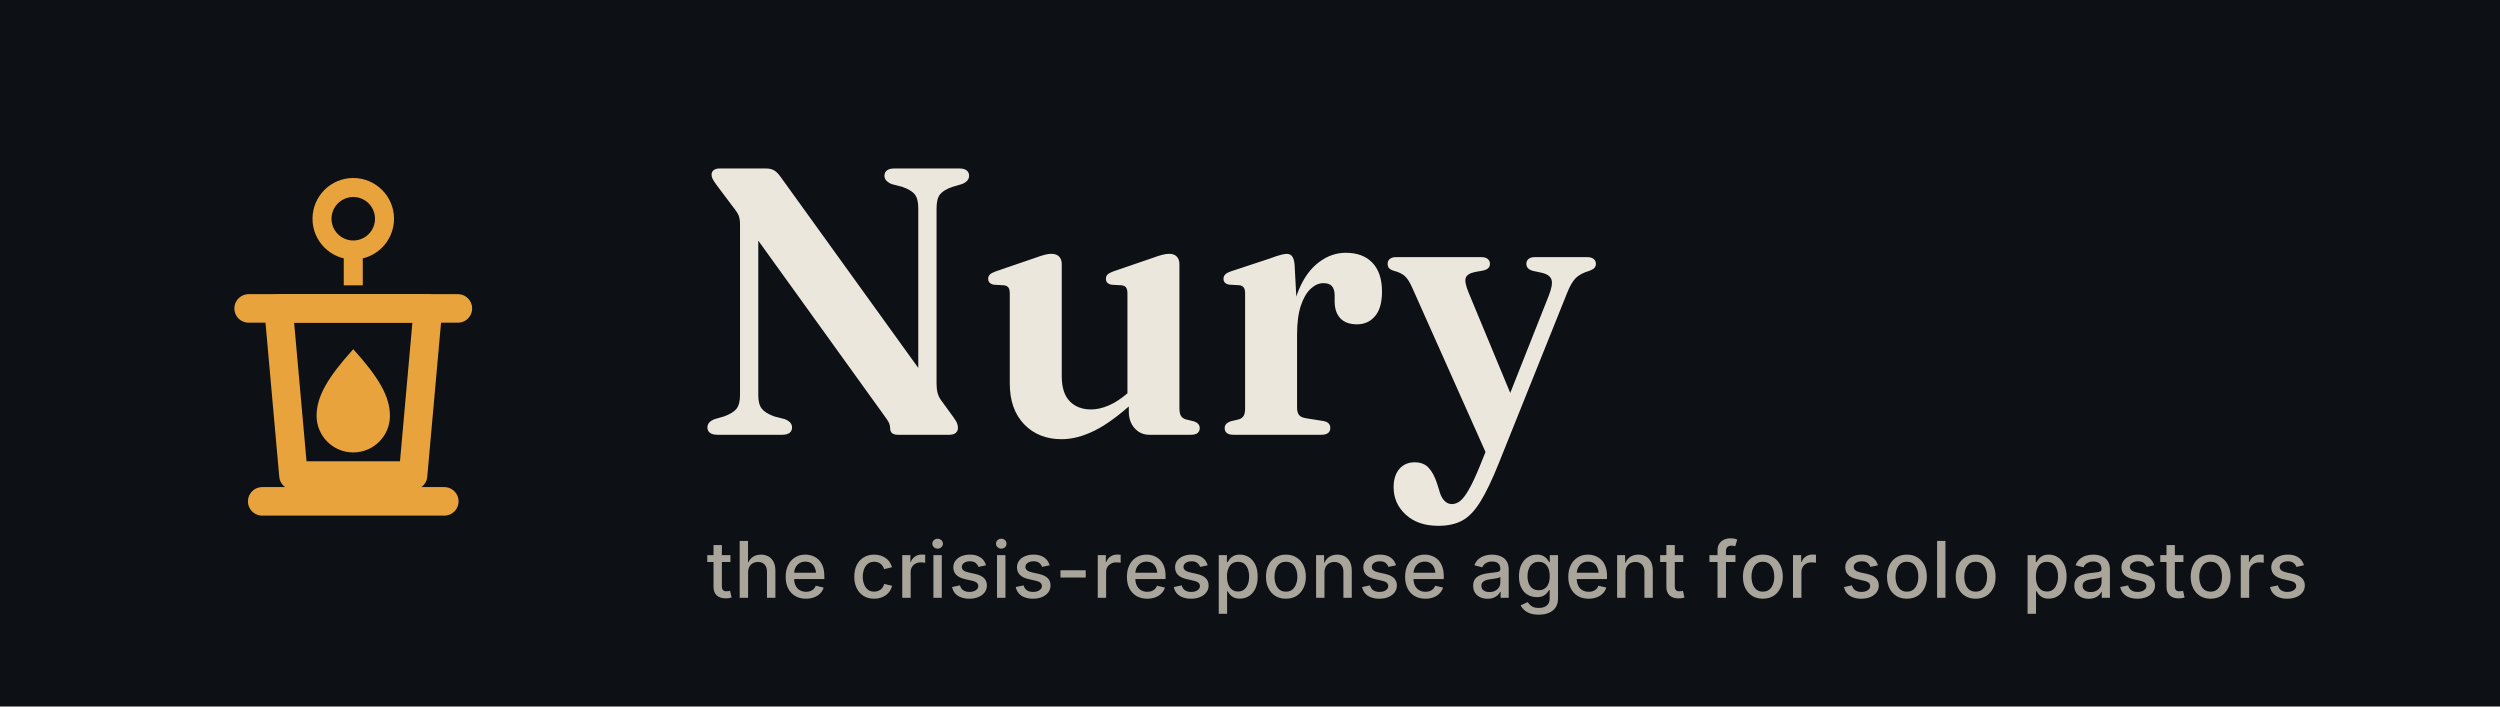
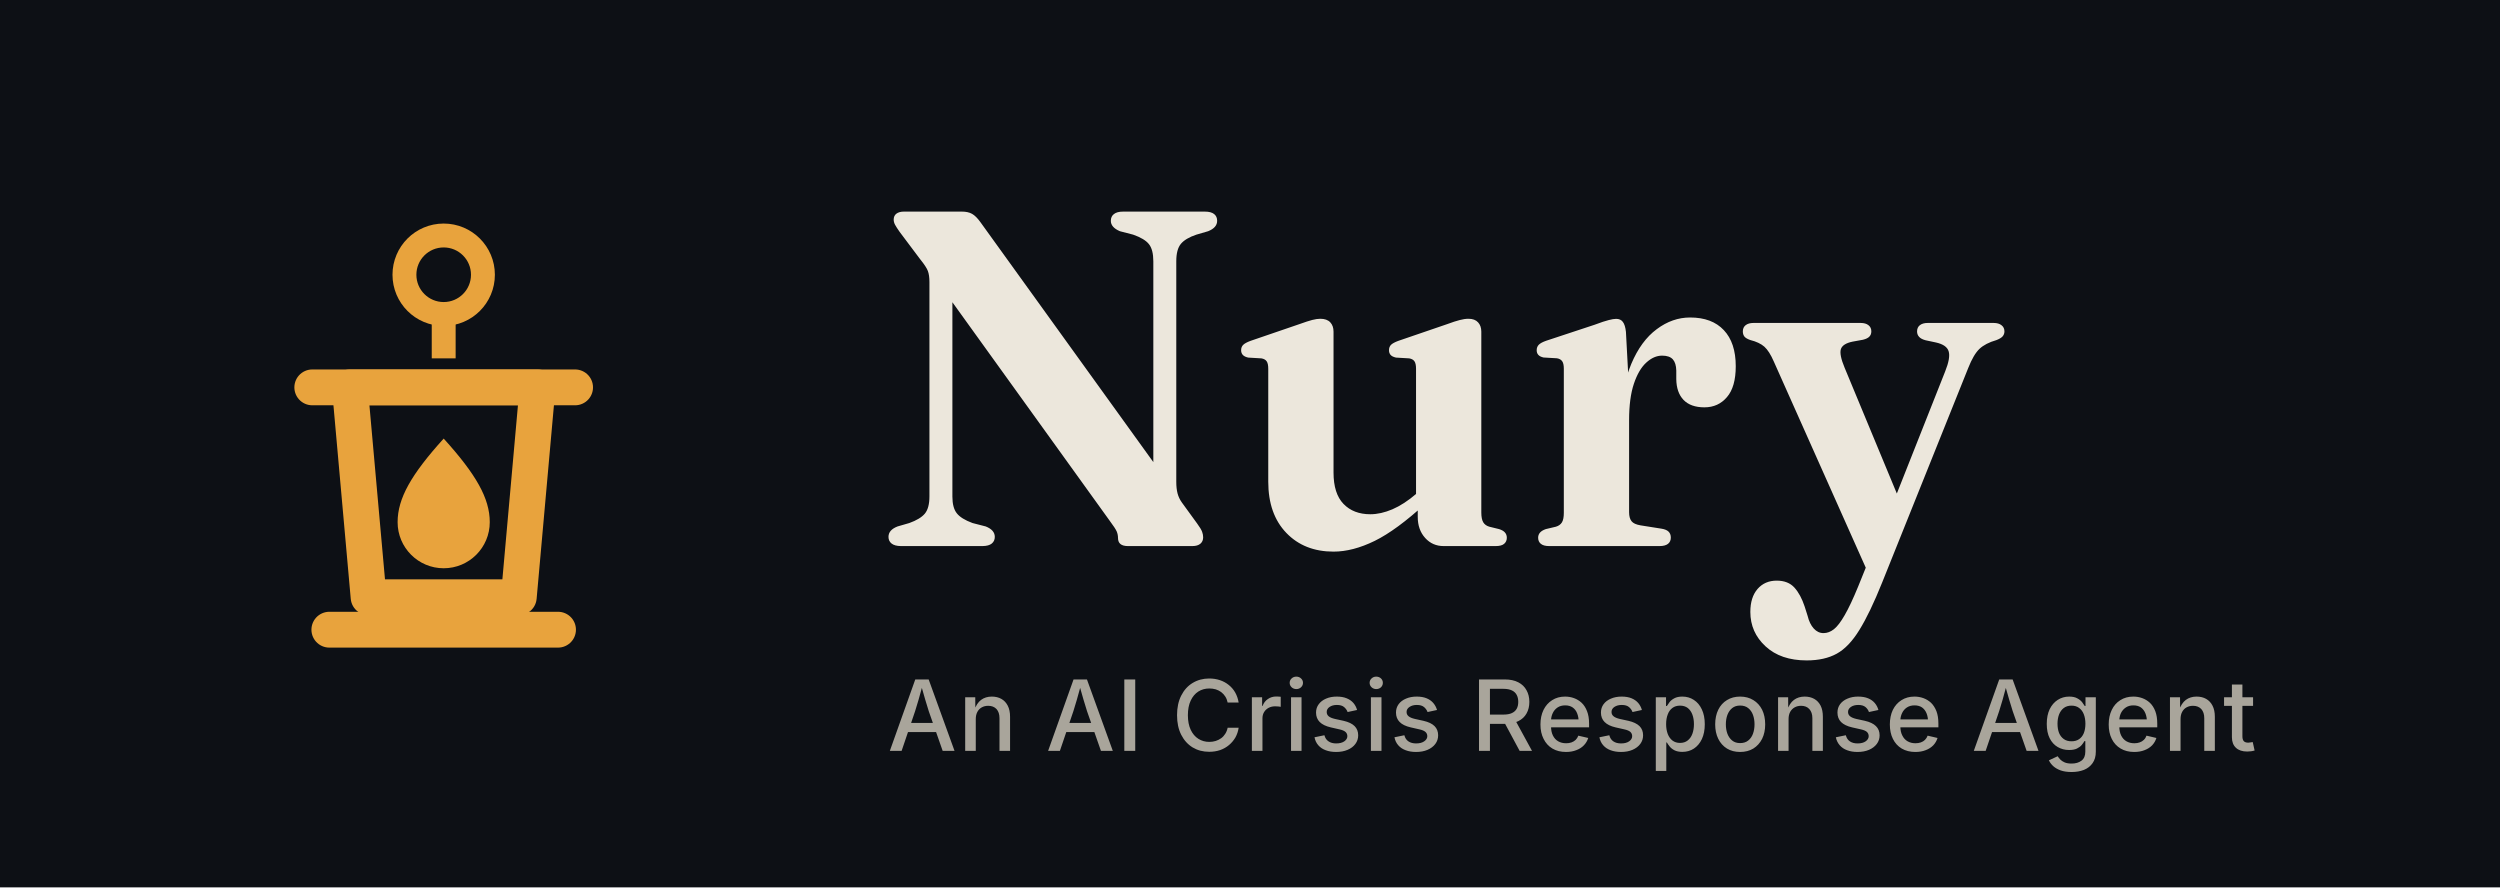
- <svg xmlns="http://www.w3.org/2000/svg" viewBox="-20 -12 368 104" width="368" height="104" role="img" aria-label="Nury, the crisis-response agent for solo pastors">
-   <rect x="-20" y="-12" width="368" height="104" fill="#0d1015" />
+ <svg xmlns="http://www.w3.org/2000/svg" viewBox="-20 -12 293 104" width="293" height="104" role="img" aria-label="Nury, An AI Crisis Response Agent">
+   <rect x="-20" y="-12" width="293" height="104" fill="#0d1015" />
  <g transform="translate(0 8) scale(1)" fill="#e8a33d" stroke="#e8a33d">
    <path fill="none" stroke-width="4.2" stroke-linejoin="round" d="M21 25.4 H43 L40.8 50 H23.2 Z" />
    <path fill="none" stroke-width="4.2" stroke-linecap="round" d="M16.6 25.4 H47.4 M18.6 53.8 H45.4" />
    <circle cx="32" cy="12.2" r="4.6" fill="none" stroke-width="2.8" />
    <path fill="none" stroke-width="2.8" d="M32 16.8 V22" />
    <path stroke="none" d="M32 31.4 C35.8 35.6 37.4 38.4 37.4 41.2 A5.4 5.4 0 0 1 26.6 41.2 C26.6 38.4 28.2 35.6 32 31.4 Z" />
  </g>
  <path fill="#ece7dc" d="M96.59 50.92Q96.59 51.41 96.24 51.7Q95.89 51.99 95.16 52H85.58Q84.85 51.99 84.49 51.7Q84.13 51.41 84.13 50.92Q84.13 50.11 85.19 49.7L86.57 49.3Q87.85 48.84 88.39 48.2Q88.93 47.55 88.93 46.18V21.06Q88.93 20.26 88.75 19.77Q88.57 19.28 87.85 18.39L85.44 15.18Q85.06 14.64 84.9 14.34Q84.74 14.04 84.74 13.74Q84.74 13.28 85.06 13.04Q85.39 12.8 85.93 12.8H92.74Q93.45 12.8 93.92 13.06Q94.39 13.32 94.9 14.03L116.31 43.74L115.17 46.53V18.62Q115.17 17.27 114.66 16.62Q114.15 15.97 112.8 15.5L111.26 15.1Q110.19 14.65 110.19 13.88Q110.19 13.37 110.55 13.09Q110.91 12.8 111.63 12.8H121.21Q121.94 12.8 122.3 13.09Q122.65 13.37 122.65 13.88Q122.65 14.68 121.59 15.1L120.22 15.5Q118.94 15.93 118.4 16.58Q117.86 17.23 117.86 18.62V44.47Q117.86 45.26 118.01 45.83Q118.16 46.4 118.52 46.9L120.3 49.35Q120.77 49.99 120.89 50.33Q121.01 50.66 121.01 50.98Q121.01 51.44 120.69 51.72Q120.36 52 119.74 52H112.19Q111.03 52 111.03 51.05Q111.03 50.66 110.88 50.29Q110.72 49.92 110.04 49.01L89.25 20.13L91.62 18.64V46.2Q91.62 47.51 92.14 48.16Q92.65 48.81 93.98 49.3L95.53 49.7Q96.59 50.12 96.59 50.92Z M146.16 48.58V46.77L145.96 46.65V31.22Q145.96 30.61 145.77 30.34Q145.58 30.07 145.15 30L143.61 29.91Q143.17 29.81 142.98 29.6Q142.79 29.38 142.79 29.05Q142.79 28.66 143.02 28.42Q143.26 28.18 143.88 27.95L149.63 25.98Q150.52 25.65 151.08 25.51Q151.63 25.36 152.11 25.36Q152.85 25.36 153.23 25.78Q153.61 26.19 153.61 26.87V48.07Q153.61 48.84 153.84 49.22Q154.07 49.59 154.55 49.73L155.69 50.01Q156.17 50.16 156.38 50.41Q156.6 50.66 156.6 51.03Q156.6 51.47 156.28 51.74Q155.97 52 155.3 52H149.19Q147.89 52 147.03 51.05Q146.16 50.09 146.16 48.58ZM128.64 44.45V31.22Q128.64 30.61 128.45 30.34Q128.26 30.07 127.83 30L126.29 29.91Q125.85 29.81 125.66 29.6Q125.46 29.38 125.46 29.05Q125.46 28.66 125.7 28.42Q125.94 28.18 126.56 27.95L132.31 25.98Q133.25 25.64 133.79 25.5Q134.33 25.36 134.74 25.36Q135.52 25.36 135.91 25.78Q136.29 26.19 136.29 26.87V43.39Q136.29 45.85 137.46 47.06Q138.63 48.27 140.6 48.27Q141.83 48.27 143.19 47.69Q144.56 47.1 145.99 45.87L147.09 44.91L148.17 46.04L147.09 47Q143.68 50.13 141.12 51.39Q138.55 52.65 136.29 52.65Q132.87 52.65 130.76 50.46Q128.64 48.26 128.64 44.45Z M170.05 37.33Q170.05 33.33 171.19 30.64Q172.33 27.94 174.17 26.58Q176 25.21 178.08 25.21Q180.64 25.21 182.03 26.69Q183.43 28.17 183.43 30.92Q183.43 33.35 182.4 34.54Q181.38 35.74 179.76 35.74Q178.15 35.74 177.31 34.87Q176.48 34 176.46 32.43L176.46 31.43Q176.44 30.55 176.06 30.12Q175.67 29.68 174.8 29.68Q173.83 29.68 172.94 30.5Q172.05 31.31 171.49 32.98Q170.93 34.65 170.93 37.24ZM170.56 26.89 170.93 33.8V48.03Q170.93 48.73 171.22 49.09Q171.5 49.44 172.26 49.57L174.72 49.96Q175.29 50.05 175.55 50.3Q175.82 50.56 175.82 51.01Q175.82 51.47 175.49 51.74Q175.15 52 174.5 52H161.56Q160.9 52 160.58 51.73Q160.27 51.47 160.27 51.02Q160.27 50.67 160.49 50.42Q160.71 50.17 161.17 50.01L162.35 49.73Q162.83 49.59 163.06 49.22Q163.28 48.86 163.28 48.1V31.22Q163.28 30.61 163.09 30.34Q162.9 30.06 162.47 29.99L160.91 29.9Q160.49 29.81 160.29 29.59Q160.1 29.38 160.1 29.05Q160.1 28.66 160.34 28.41Q160.58 28.16 161.2 27.94L166.86 26.07Q168.01 25.64 168.55 25.51Q169.09 25.37 169.41 25.37Q169.94 25.37 170.2 25.73Q170.47 26.08 170.56 26.89Z M203.01 47.53 199 55.28 187.89 30.37Q187.36 29.15 186.78 28.63Q186.2 28.12 185.13 27.85Q184.64 27.68 184.45 27.45Q184.26 27.21 184.26 26.84Q184.26 26.37 184.59 26.11Q184.93 25.85 185.5 25.85H198.07Q198.65 25.85 198.98 26.11Q199.32 26.37 199.32 26.83Q199.32 27.22 199.09 27.45Q198.87 27.69 198.33 27.82L197.12 28.04Q195.96 28.28 195.75 28.92Q195.55 29.57 196.19 31.1ZM197.78 56.73 199.72 51.93 200.6 50.16 207.97 31.54Q208.62 29.92 208.38 29.17Q208.15 28.42 206.9 28.14L205.68 27.88Q205.15 27.74 204.92 27.48Q204.68 27.22 204.68 26.84Q204.68 26.37 205.01 26.11Q205.35 25.85 205.92 25.85H213.66Q214.25 25.85 214.58 26.12Q214.92 26.38 214.92 26.84Q214.92 27.17 214.71 27.42Q214.5 27.66 213.98 27.86Q212.69 28.23 211.99 28.89Q211.3 29.55 210.68 31.12L200.58 56.29Q199.15 59.85 197.92 61.83Q196.7 63.82 195.27 64.61Q193.84 65.4 191.74 65.4Q188.7 65.4 186.92 63.75Q185.14 62.11 185.14 59.72Q185.14 58 185.99 57.02Q186.84 56.05 188.23 56.05Q189.57 56.05 190.31 56.87Q191.04 57.68 191.5 59.07L191.85 60.17Q192.08 61.12 192.57 61.66Q193.06 62.2 193.71 62.2Q194.36 62.2 194.94 61.74Q195.52 61.28 196.2 60.09Q196.89 58.9 197.78 56.73Z" />
-   <path fill="#a9a59b" d="M87.52 69.72V70.73H84.11V69.72ZM85.03 68.23H86.26V74.3Q86.26 74.68 86.42 74.86Q86.58 75.04 86.95 75.04Q87.05 75.04 87.2 75.01Q87.36 74.99 87.47 74.97L87.69 75.96Q87.49 76.02 87.27 76.05Q87.04 76.08 86.83 76.08Q85.97 76.08 85.5 75.64Q85.03 75.2 85.03 74.4Z M90.12 72.28V76H88.88V67.63H90.11V71.26H89.95Q90.22 70.42 90.74 70.03Q91.26 69.64 92 69.64Q92.64 69.64 93.12 69.91Q93.61 70.18 93.87 70.71Q94.14 71.23 94.14 72.01V76H92.9V72.17Q92.9 71.49 92.55 71.1Q92.2 70.72 91.58 70.72Q91.16 70.72 90.83 70.9Q90.5 71.08 90.31 71.43Q90.12 71.78 90.12 72.28Z M98.64 76.13Q97.72 76.13 97.05 75.73Q96.37 75.33 96.01 74.6Q95.65 73.88 95.65 72.91Q95.65 71.94 96.01 71.2Q96.36 70.47 97.01 70.06Q97.66 69.64 98.54 69.64Q99.08 69.64 99.58 69.82Q100.08 70 100.48 70.37Q100.88 70.75 101.11 71.35Q101.34 71.95 101.34 72.8V73.24H96.34V72.31H100.71L100.13 72.62Q100.13 72.04 99.95 71.6Q99.77 71.16 99.42 70.91Q99.07 70.67 98.54 70.67Q98.02 70.67 97.65 70.92Q97.28 71.17 97.08 71.58Q96.89 72 96.89 72.48V73.11Q96.89 73.76 97.11 74.2Q97.33 74.65 97.73 74.88Q98.13 75.11 98.66 75.11Q99 75.11 99.28 75.01Q99.57 74.91 99.77 74.71Q99.97 74.51 100.08 74.22L101.24 74.49Q101.09 74.98 100.74 75.35Q100.38 75.72 99.85 75.92Q99.32 76.13 98.64 76.13Z  M108.67 76.13Q107.79 76.13 107.13 75.73Q106.47 75.32 106.11 74.59Q105.75 73.86 105.75 72.9Q105.75 71.92 106.11 71.18Q106.47 70.45 107.13 70.05Q107.79 69.64 108.67 69.64Q109.16 69.64 109.59 69.77Q110.02 69.9 110.36 70.14Q110.71 70.37 110.95 70.72Q111.18 71.06 111.3 71.5L110.13 71.78Q110.07 71.53 109.94 71.34Q109.81 71.14 109.63 70.99Q109.44 70.84 109.21 70.77Q108.97 70.69 108.68 70.69Q108.11 70.69 107.74 70.99Q107.37 71.29 107.19 71.79Q107 72.29 107 72.89Q107 73.49 107.19 73.99Q107.37 74.49 107.74 74.79Q108.11 75.09 108.68 75.09Q108.97 75.09 109.21 75Q109.46 74.92 109.65 74.77Q109.84 74.62 109.96 74.41Q110.09 74.2 110.15 73.95L111.32 74.23Q111.21 74.68 110.97 75.03Q110.72 75.38 110.38 75.62Q110.03 75.87 109.6 76Q109.17 76.13 108.67 76.13Z M112.81 76V69.72H114.01V70.73H114.07Q114.25 70.22 114.68 69.93Q115.11 69.63 115.66 69.63Q115.78 69.63 115.93 69.64Q116.09 69.65 116.19 69.66V70.84Q116.12 70.82 115.93 70.8Q115.74 70.78 115.54 70.78Q115.11 70.78 114.77 70.96Q114.43 71.14 114.24 71.46Q114.05 71.77 114.05 72.19V76Z M117.4 76V69.72H118.63V76ZM118.02 68.76Q117.7 68.76 117.47 68.55Q117.24 68.33 117.24 68.03Q117.24 67.72 117.47 67.51Q117.7 67.3 118.02 67.3Q118.34 67.3 118.57 67.51Q118.8 67.72 118.8 68.03Q118.8 68.33 118.57 68.55Q118.34 68.76 118.02 68.76Z M122.69 76.13Q122 76.13 121.47 75.93Q120.94 75.74 120.6 75.35Q120.26 74.97 120.15 74.41L121.31 74.17Q121.44 74.66 121.8 74.89Q122.15 75.13 122.69 75.13Q123.29 75.13 123.65 74.88Q124 74.63 124 74.28Q124 73.98 123.78 73.78Q123.56 73.59 123.12 73.49L122.06 73.25Q121.19 73.05 120.76 72.62Q120.33 72.19 120.33 71.51Q120.33 70.95 120.65 70.53Q120.96 70.11 121.5 69.88Q122.05 69.64 122.76 69.64Q123.44 69.64 123.92 69.84Q124.41 70.04 124.71 70.39Q125.01 70.74 125.14 71.21L124.03 71.45Q123.91 71.12 123.62 70.87Q123.33 70.62 122.77 70.62Q122.26 70.62 121.92 70.85Q121.58 71.08 121.58 71.44Q121.58 71.75 121.8 71.94Q122.03 72.14 122.55 72.26L123.56 72.48Q124.43 72.68 124.85 73.1Q125.27 73.52 125.27 74.18Q125.27 74.75 124.95 75.19Q124.62 75.63 124.03 75.88Q123.45 76.13 122.69 76.13Z M126.76 76V69.72H128V76ZM127.38 68.76Q127.07 68.76 126.84 68.55Q126.61 68.33 126.61 68.03Q126.61 67.72 126.84 67.51Q127.07 67.3 127.38 67.3Q127.71 67.3 127.94 67.51Q128.16 67.72 128.16 68.03Q128.16 68.33 127.94 68.55Q127.71 68.76 127.38 68.76Z M132.05 76.13Q131.37 76.13 130.84 75.93Q130.31 75.74 129.97 75.35Q129.63 74.97 129.52 74.41L130.68 74.17Q130.81 74.66 131.16 74.89Q131.52 75.13 132.06 75.13Q132.66 75.13 133.01 74.88Q133.37 74.63 133.37 74.28Q133.37 73.98 133.15 73.78Q132.93 73.59 132.48 73.49L131.43 73.25Q130.55 73.05 130.13 72.62Q129.7 72.19 129.7 71.51Q129.7 70.95 130.01 70.53Q130.32 70.11 130.87 69.88Q131.42 69.64 132.13 69.64Q132.81 69.64 133.29 69.84Q133.77 70.04 134.07 70.39Q134.37 70.74 134.51 71.21L133.4 71.45Q133.28 71.12 132.99 70.87Q132.7 70.62 132.14 70.62Q131.63 70.62 131.29 70.85Q130.94 71.08 130.94 71.44Q130.94 71.75 131.17 71.94Q131.4 72.14 131.92 72.26L132.92 72.48Q133.8 72.68 134.22 73.1Q134.64 73.52 134.64 74.18Q134.64 74.75 134.31 75.19Q133.98 75.63 133.4 75.88Q132.82 76.13 132.05 76.13Z M139.82 71.94V73.01H136.1V71.94Z M141.59 76V69.72H142.78V70.73H142.85Q143.02 70.22 143.45 69.93Q143.89 69.63 144.44 69.63Q144.56 69.63 144.71 69.64Q144.86 69.65 144.96 69.66V70.84Q144.89 70.82 144.7 70.8Q144.51 70.78 144.31 70.78Q143.89 70.78 143.55 70.96Q143.21 71.14 143.01 71.46Q142.82 71.77 142.82 72.19V76Z M148.88 76.13Q147.95 76.13 147.28 75.73Q146.61 75.33 146.24 74.6Q145.88 73.88 145.88 72.91Q145.88 71.94 146.24 71.2Q146.59 70.47 147.24 70.06Q147.9 69.64 148.77 69.64Q149.31 69.64 149.81 69.82Q150.31 70 150.71 70.37Q151.11 70.75 151.34 71.35Q151.57 71.95 151.57 72.8V73.24H146.57V72.31H150.94L150.36 72.62Q150.36 72.04 150.18 71.6Q150 71.16 149.65 70.91Q149.3 70.67 148.77 70.67Q148.25 70.67 147.88 70.92Q147.51 71.17 147.31 71.58Q147.12 72 147.12 72.48V73.11Q147.12 73.76 147.34 74.2Q147.56 74.65 147.96 74.88Q148.36 75.11 148.89 75.11Q149.23 75.11 149.52 75.01Q149.8 74.91 150 74.71Q150.21 74.51 150.32 74.22L151.48 74.49Q151.33 74.98 150.97 75.35Q150.61 75.72 150.08 75.92Q149.55 76.13 148.88 76.13Z M155.32 76.13Q154.63 76.13 154.11 75.93Q153.58 75.74 153.23 75.35Q152.89 74.97 152.78 74.41L153.95 74.17Q154.08 74.66 154.43 74.89Q154.78 75.13 155.33 75.13Q155.93 75.13 156.28 74.88Q156.63 74.63 156.63 74.28Q156.63 73.98 156.41 73.78Q156.2 73.59 155.75 73.49L154.69 73.25Q153.82 73.05 153.39 72.62Q152.97 72.19 152.97 71.51Q152.97 70.95 153.28 70.53Q153.59 70.11 154.14 69.88Q154.68 69.64 155.39 69.64Q156.07 69.64 156.56 69.84Q157.04 70.04 157.34 70.39Q157.64 70.74 157.77 71.21L156.66 71.45Q156.55 71.12 156.25 70.87Q155.96 70.62 155.41 70.62Q154.89 70.62 154.55 70.85Q154.21 71.08 154.21 71.44Q154.21 71.75 154.44 71.94Q154.67 72.14 155.18 72.26L156.19 72.48Q157.06 72.68 157.48 73.1Q157.91 73.52 157.91 74.18Q157.91 74.75 157.58 75.19Q157.25 75.63 156.67 75.88Q156.08 76.13 155.32 76.13Z M159.4 78.35V69.72H160.6V70.74H160.7Q160.81 70.55 161.01 70.29Q161.21 70.03 161.57 69.84Q161.92 69.64 162.51 69.64Q163.27 69.64 163.86 70.03Q164.45 70.41 164.79 71.13Q165.13 71.86 165.13 72.88Q165.13 73.89 164.8 74.62Q164.46 75.34 163.87 75.73Q163.28 76.12 162.51 76.12Q161.94 76.12 161.58 75.93Q161.22 75.74 161.02 75.48Q160.81 75.22 160.7 75.02H160.63V78.35ZM162.24 75.07Q162.78 75.07 163.14 74.78Q163.5 74.49 163.69 73.99Q163.87 73.49 163.87 72.87Q163.87 72.25 163.69 71.76Q163.51 71.27 163.15 70.98Q162.78 70.7 162.24 70.7Q161.71 70.7 161.34 70.97Q160.98 71.24 160.8 71.73Q160.61 72.21 160.61 72.87Q160.61 73.52 160.8 74.02Q160.99 74.51 161.35 74.79Q161.72 75.07 162.24 75.07Z M169.28 76.13Q168.4 76.13 167.74 75.73Q167.08 75.32 166.72 74.59Q166.35 73.86 166.35 72.9Q166.35 71.92 166.72 71.18Q167.08 70.45 167.74 70.05Q168.4 69.64 169.28 69.64Q170.17 69.64 170.83 70.05Q171.49 70.45 171.85 71.18Q172.22 71.92 172.22 72.9Q172.22 73.86 171.85 74.59Q171.49 75.32 170.83 75.73Q170.17 76.13 169.28 76.13ZM169.28 75.09Q169.86 75.09 170.23 74.79Q170.6 74.49 170.78 73.99Q170.97 73.49 170.97 72.89Q170.97 72.29 170.78 71.79Q170.6 71.29 170.23 70.99Q169.86 70.69 169.28 70.69Q168.71 70.69 168.34 70.99Q167.97 71.29 167.79 71.79Q167.61 72.29 167.61 72.89Q167.61 73.49 167.79 73.99Q167.97 74.49 168.34 74.79Q168.71 75.09 169.28 75.09Z M174.96 72.28V76H173.73V69.72H174.9L174.92 71.26H174.79Q175.06 70.42 175.58 70.03Q176.11 69.64 176.85 69.64Q177.49 69.64 177.97 69.91Q178.45 70.18 178.71 70.71Q178.98 71.23 178.98 72.01V76H177.75V72.17Q177.75 71.49 177.39 71.1Q177.04 70.72 176.42 70.72Q176.01 70.72 175.67 70.9Q175.34 71.08 175.15 71.43Q174.96 71.78 174.96 72.28Z M183.04 76.13Q182.35 76.13 181.82 75.93Q181.29 75.74 180.95 75.35Q180.61 74.97 180.5 74.41L181.67 74.17Q181.8 74.66 182.15 74.89Q182.5 75.13 183.05 75.13Q183.64 75.13 184 74.88Q184.35 74.63 184.35 74.28Q184.35 73.98 184.13 73.78Q183.92 73.59 183.47 73.49L182.41 73.25Q181.54 73.05 181.11 72.62Q180.68 72.19 180.68 71.51Q180.68 70.95 181 70.53Q181.31 70.11 181.86 69.88Q182.4 69.64 183.11 69.64Q183.79 69.64 184.27 69.84Q184.76 70.04 185.06 70.39Q185.36 70.74 185.49 71.21L184.38 71.45Q184.26 71.12 183.97 70.87Q183.68 70.62 183.13 70.62Q182.61 70.62 182.27 70.85Q181.93 71.08 181.93 71.44Q181.93 71.75 182.16 71.94Q182.38 72.14 182.9 72.26L183.91 72.48Q184.78 72.68 185.2 73.1Q185.62 73.52 185.62 74.18Q185.62 74.75 185.3 75.19Q184.97 75.63 184.39 75.88Q183.8 76.13 183.04 76.13Z M189.82 76.13Q188.89 76.13 188.22 75.73Q187.55 75.33 187.19 74.6Q186.83 73.88 186.83 72.91Q186.83 71.94 187.18 71.2Q187.54 70.47 188.19 70.06Q188.84 69.64 189.71 69.64Q190.25 69.64 190.75 69.82Q191.26 70 191.65 70.37Q192.05 70.75 192.28 71.35Q192.52 71.95 192.52 72.8V73.24H187.51V72.31H191.88L191.3 72.62Q191.3 72.04 191.13 71.6Q190.95 71.16 190.59 70.91Q190.24 70.67 189.72 70.67Q189.19 70.67 188.82 70.92Q188.45 71.17 188.26 71.58Q188.06 72 188.06 72.48V73.11Q188.06 73.76 188.28 74.2Q188.5 74.65 188.91 74.88Q189.31 75.11 189.83 75.11Q190.18 75.11 190.46 75.01Q190.74 74.91 190.95 74.71Q191.15 74.51 191.26 74.22L192.42 74.49Q192.27 74.98 191.91 75.35Q191.56 75.72 191.03 75.92Q190.49 76.13 189.82 76.13Z  M198.97 76.14Q198.37 76.14 197.89 75.92Q197.41 75.7 197.13 75.27Q196.85 74.84 196.85 74.22Q196.85 73.69 197.05 73.35Q197.26 73.01 197.61 72.8Q197.96 72.6 198.39 72.5Q198.82 72.4 199.26 72.35Q199.82 72.28 200.17 72.24Q200.51 72.2 200.68 72.1Q200.85 72 200.85 71.78V71.75Q200.85 71.4 200.71 71.15Q200.57 70.91 200.31 70.78Q200.04 70.65 199.64 70.65Q199.23 70.65 198.94 70.78Q198.65 70.9 198.46 71.1Q198.28 71.29 198.19 71.51L197.03 71.21Q197.24 70.64 197.64 70.3Q198.04 69.96 198.55 69.8Q199.07 69.64 199.62 69.64Q200 69.64 200.43 69.73Q200.86 69.82 201.23 70.06Q201.61 70.29 201.84 70.72Q202.08 71.15 202.08 71.83V76H200.89V75.14H200.82Q200.7 75.38 200.46 75.61Q200.22 75.84 199.85 75.99Q199.48 76.14 198.97 76.14ZM199.24 75.15Q199.75 75.15 200.11 74.95Q200.47 74.75 200.66 74.43Q200.85 74.1 200.85 73.74V72.93Q200.78 73 200.59 73.05Q200.41 73.11 200.17 73.15Q199.93 73.19 199.7 73.22Q199.47 73.25 199.33 73.27Q198.98 73.31 198.69 73.42Q198.4 73.52 198.23 73.72Q198.06 73.92 198.06 74.24Q198.06 74.54 198.21 74.74Q198.37 74.94 198.63 75.05Q198.9 75.15 199.24 75.15Z M206.51 78.48Q205.78 78.48 205.25 78.3Q204.71 78.11 204.37 77.8Q204.02 77.49 203.84 77.11L204.87 76.63Q204.99 76.81 205.18 77.01Q205.36 77.21 205.68 77.35Q206 77.49 206.5 77.49Q207.22 77.49 207.67 77.15Q208.11 76.81 208.11 76.09V74.86H208.01Q207.9 75.07 207.7 75.31Q207.5 75.55 207.14 75.73Q206.78 75.9 206.21 75.9Q205.47 75.9 204.88 75.55Q204.28 75.21 203.94 74.52Q203.59 73.84 203.59 72.84Q203.59 71.84 203.94 71.12Q204.28 70.41 204.88 70.03Q205.47 69.64 206.23 69.64Q206.81 69.64 207.17 69.84Q207.53 70.03 207.73 70.29Q207.94 70.55 208.05 70.74H208.13V69.72H209.34V76.09Q209.34 76.91 208.97 77.44Q208.59 77.97 207.95 78.23Q207.31 78.48 206.51 78.48ZM206.5 74.88Q207.02 74.88 207.38 74.63Q207.75 74.39 207.93 73.93Q208.12 73.46 208.12 72.82Q208.12 72.19 207.94 71.71Q207.75 71.24 207.39 70.97Q207.03 70.7 206.5 70.7Q205.95 70.7 205.59 70.98Q205.22 71.26 205.04 71.74Q204.85 72.22 204.85 72.82Q204.85 73.43 205.04 73.9Q205.22 74.36 205.59 74.62Q205.96 74.88 206.5 74.88Z M213.85 76.13Q212.92 76.13 212.25 75.73Q211.58 75.33 211.22 74.6Q210.85 73.88 210.85 72.91Q210.85 71.94 211.21 71.2Q211.57 70.47 212.22 70.06Q212.87 69.64 213.74 69.64Q214.28 69.64 214.78 69.82Q215.28 70 215.68 70.37Q216.08 70.75 216.31 71.35Q216.55 71.95 216.55 72.8V73.24H211.54V72.31H215.91L215.33 72.62Q215.33 72.04 215.15 71.6Q214.98 71.16 214.62 70.91Q214.27 70.67 213.75 70.67Q213.22 70.67 212.85 70.92Q212.48 71.17 212.29 71.58Q212.09 72 212.09 72.48V73.11Q212.09 73.76 212.31 74.2Q212.53 74.65 212.93 74.88Q213.33 75.11 213.86 75.11Q214.21 75.11 214.49 75.01Q214.77 74.91 214.98 74.71Q215.18 74.51 215.29 74.22L216.45 74.49Q216.3 74.98 215.94 75.35Q215.59 75.72 215.05 75.92Q214.52 76.13 213.85 76.13Z M219.27 72.28V76H218.04V69.72H219.21L219.23 71.26H219.1Q219.37 70.42 219.89 70.03Q220.42 69.64 221.16 69.64Q221.8 69.64 222.28 69.91Q222.76 70.18 223.02 70.71Q223.29 71.23 223.29 72.01V76H222.06V72.17Q222.06 71.49 221.7 71.1Q221.35 70.72 220.73 70.72Q220.32 70.72 219.98 70.9Q219.65 71.08 219.46 71.43Q219.27 71.78 219.27 72.28Z M227.78 69.72V70.73H224.37V69.72ZM225.29 68.23H226.53V74.3Q226.53 74.68 226.69 74.86Q226.84 75.04 227.21 75.04Q227.31 75.04 227.46 75.01Q227.62 74.99 227.73 74.97L227.95 75.96Q227.75 76.02 227.53 76.05Q227.3 76.08 227.09 76.08Q226.23 76.08 225.76 75.64Q225.29 75.2 225.29 74.4Z  M235.46 69.72V70.73H231.63V69.72ZM232.82 76V69Q232.82 68.42 233.08 68.03Q233.34 67.64 233.77 67.44Q234.2 67.24 234.69 67.24Q235.06 67.24 235.33 67.3Q235.6 67.36 235.72 67.41L235.43 68.41Q235.35 68.38 235.22 68.35Q235.08 68.32 234.89 68.32Q234.45 68.32 234.25 68.54Q234.06 68.76 234.06 69.17V76Z M239.49 76.13Q238.61 76.13 237.95 75.73Q237.29 75.32 236.92 74.59Q236.56 73.86 236.56 72.9Q236.56 71.92 236.92 71.18Q237.29 70.45 237.95 70.05Q238.61 69.64 239.49 69.64Q240.38 69.64 241.04 70.05Q241.7 70.45 242.06 71.18Q242.43 71.92 242.43 72.9Q242.43 73.86 242.06 74.59Q241.7 75.32 241.04 75.73Q240.38 76.13 239.49 76.13ZM239.49 75.09Q240.06 75.09 240.44 74.79Q240.81 74.49 240.99 73.99Q241.17 73.49 241.17 72.89Q241.17 72.29 240.99 71.79Q240.81 71.29 240.44 70.99Q240.06 70.69 239.49 70.69Q238.92 70.69 238.55 70.99Q238.18 71.29 238 71.79Q237.82 72.29 237.82 72.89Q237.82 73.49 238 73.99Q238.18 74.49 238.55 74.79Q238.92 75.09 239.49 75.09Z M243.93 76V69.72H245.13V70.73H245.2Q245.37 70.22 245.8 69.93Q246.24 69.63 246.79 69.63Q246.9 69.63 247.06 69.64Q247.21 69.65 247.31 69.66V70.84Q247.24 70.82 247.05 70.8Q246.86 70.78 246.66 70.78Q246.23 70.78 245.89 70.96Q245.55 71.14 245.36 71.46Q245.17 71.77 245.17 72.19V76Z  M253.98 76.13Q253.29 76.13 252.76 75.93Q252.23 75.74 251.89 75.35Q251.55 74.97 251.44 74.41L252.61 74.17Q252.74 74.66 253.09 74.89Q253.44 75.13 253.99 75.13Q254.58 75.13 254.94 74.88Q255.29 74.63 255.29 74.28Q255.29 73.98 255.07 73.78Q254.86 73.59 254.41 73.49L253.35 73.25Q252.48 73.05 252.05 72.62Q251.62 72.19 251.62 71.51Q251.62 70.95 251.94 70.53Q252.25 70.11 252.8 69.88Q253.34 69.64 254.05 69.64Q254.73 69.64 255.21 69.84Q255.7 70.04 256 70.39Q256.3 70.74 256.43 71.21L255.32 71.45Q255.2 71.12 254.91 70.87Q254.62 70.62 254.07 70.62Q253.55 70.62 253.21 70.85Q252.87 71.08 252.87 71.44Q252.87 71.75 253.1 71.94Q253.32 72.14 253.84 72.26L254.85 72.48Q255.72 72.68 256.14 73.1Q256.56 73.52 256.56 74.18Q256.56 74.75 256.24 75.19Q255.91 75.63 255.33 75.88Q254.74 76.13 253.98 76.13Z M260.69 76.13Q259.81 76.13 259.15 75.73Q258.49 75.32 258.13 74.59Q257.77 73.86 257.77 72.9Q257.77 71.92 258.13 71.18Q258.49 70.45 259.15 70.05Q259.81 69.64 260.69 69.64Q261.58 69.64 262.24 70.05Q262.9 70.45 263.27 71.18Q263.63 71.92 263.63 72.9Q263.63 73.86 263.27 74.59Q262.9 75.32 262.24 75.73Q261.58 76.13 260.69 76.13ZM260.69 75.09Q261.27 75.09 261.64 74.79Q262.01 74.49 262.2 73.99Q262.38 73.49 262.38 72.89Q262.38 72.29 262.2 71.79Q262.01 71.29 261.64 70.99Q261.27 70.69 260.69 70.69Q260.12 70.69 259.75 70.99Q259.38 71.29 259.2 71.79Q259.02 72.29 259.02 72.89Q259.02 73.49 259.2 73.99Q259.38 74.49 259.75 74.79Q260.12 75.09 260.69 75.09Z M266.37 67.63V76H265.14V67.63Z M270.81 76.13Q269.93 76.13 269.27 75.73Q268.61 75.32 268.25 74.59Q267.88 73.86 267.88 72.9Q267.88 71.92 268.25 71.18Q268.61 70.45 269.27 70.05Q269.93 69.64 270.81 69.64Q271.7 69.64 272.36 70.05Q273.02 70.45 273.39 71.18Q273.75 71.92 273.75 72.9Q273.75 73.86 273.39 74.59Q273.02 75.32 272.36 75.73Q271.7 76.13 270.81 76.13ZM270.81 75.09Q271.39 75.09 271.76 74.79Q272.13 74.49 272.32 73.99Q272.5 73.49 272.5 72.89Q272.5 72.29 272.32 71.79Q272.13 71.29 271.76 70.99Q271.39 70.69 270.81 70.69Q270.24 70.69 269.87 70.99Q269.5 71.29 269.32 71.79Q269.14 72.29 269.14 72.89Q269.14 73.49 269.32 73.99Q269.5 74.49 269.87 74.79Q270.24 75.09 270.81 75.09Z  M278.46 78.35V69.72H279.67V70.74H279.77Q279.88 70.55 280.08 70.29Q280.28 70.03 280.63 69.84Q280.99 69.64 281.58 69.64Q282.33 69.64 282.92 70.03Q283.52 70.41 283.86 71.13Q284.2 71.86 284.2 72.88Q284.2 73.89 283.86 74.62Q283.53 75.34 282.93 75.73Q282.34 76.12 281.58 76.12Q281.01 76.12 280.65 75.93Q280.29 75.74 280.08 75.48Q279.88 75.22 279.77 75.02H279.7V78.35ZM281.3 75.07Q281.84 75.07 282.21 74.78Q282.57 74.49 282.75 73.99Q282.94 73.49 282.94 72.87Q282.94 72.25 282.76 71.76Q282.57 71.27 282.21 70.98Q281.85 70.7 281.3 70.7Q280.77 70.7 280.41 70.97Q280.05 71.24 279.86 71.73Q279.68 72.21 279.68 72.87Q279.68 73.52 279.86 74.02Q280.05 74.51 280.42 74.79Q280.78 75.07 281.3 75.07Z M287.47 76.14Q286.87 76.14 286.39 75.92Q285.91 75.7 285.62 75.27Q285.34 74.84 285.34 74.22Q285.34 73.69 285.55 73.35Q285.76 73.01 286.1 72.8Q286.45 72.6 286.88 72.5Q287.31 72.4 287.76 72.35Q288.32 72.28 288.66 72.24Q289.01 72.2 289.18 72.1Q289.34 72 289.34 71.78V71.75Q289.34 71.4 289.21 71.15Q289.07 70.91 288.8 70.78Q288.54 70.65 288.14 70.65Q287.73 70.65 287.44 70.78Q287.14 70.9 286.96 71.1Q286.77 71.29 286.69 71.51L285.52 71.21Q285.74 70.64 286.14 70.3Q286.53 69.96 287.05 69.8Q287.57 69.64 288.12 69.64Q288.5 69.64 288.93 69.73Q289.35 69.82 289.73 70.06Q290.1 70.29 290.34 70.72Q290.58 71.15 290.58 71.83V76H289.38V75.14H289.32Q289.2 75.38 288.96 75.61Q288.71 75.84 288.35 75.99Q287.98 76.14 287.47 76.14ZM287.74 75.15Q288.25 75.15 288.6 74.95Q288.96 74.75 289.15 74.43Q289.35 74.1 289.35 73.74V72.93Q289.28 73 289.09 73.05Q288.9 73.11 288.66 73.15Q288.42 73.19 288.2 73.22Q287.97 73.25 287.83 73.27Q287.48 73.31 287.19 73.42Q286.9 73.52 286.73 73.72Q286.56 73.92 286.56 74.24Q286.56 74.54 286.71 74.74Q286.86 74.94 287.13 75.05Q287.4 75.15 287.74 75.15Z M294.63 76.13Q293.95 76.13 293.42 75.93Q292.89 75.74 292.55 75.35Q292.21 74.97 292.1 74.41L293.26 74.17Q293.39 74.66 293.74 74.89Q294.09 75.13 294.64 75.13Q295.24 75.13 295.59 74.88Q295.95 74.63 295.95 74.28Q295.95 73.98 295.73 73.78Q295.51 73.59 295.06 73.49L294 73.25Q293.13 73.05 292.71 72.62Q292.28 72.19 292.28 71.51Q292.28 70.95 292.59 70.53Q292.9 70.11 293.45 69.88Q294 69.64 294.71 69.64Q295.39 69.64 295.87 69.84Q296.35 70.04 296.65 70.39Q296.95 70.74 297.09 71.21L295.98 71.45Q295.86 71.12 295.57 70.87Q295.28 70.62 294.72 70.62Q294.21 70.62 293.86 70.85Q293.52 71.08 293.52 71.44Q293.52 71.75 293.75 71.94Q293.98 72.14 294.49 72.26L295.5 72.48Q296.38 72.68 296.8 73.1Q297.22 73.52 297.22 74.18Q297.22 74.75 296.89 75.19Q296.56 75.63 295.98 75.88Q295.4 76.13 294.63 76.13Z M301.4 69.72V70.73H297.99V69.72ZM298.91 68.23H300.14V74.3Q300.14 74.68 300.3 74.86Q300.46 75.04 300.83 75.04Q300.92 75.04 301.08 75.01Q301.24 74.99 301.35 74.97L301.57 75.96Q301.37 76.02 301.14 76.05Q300.92 76.08 300.7 76.08Q299.85 76.08 299.38 75.64Q298.91 75.2 298.91 74.4Z M305.4 76.13Q304.52 76.13 303.86 75.73Q303.2 75.32 302.84 74.59Q302.47 73.86 302.47 72.9Q302.47 71.92 302.84 71.18Q303.2 70.45 303.86 70.05Q304.52 69.64 305.4 69.64Q306.29 69.64 306.95 70.05Q307.61 70.45 307.97 71.18Q308.34 71.92 308.34 72.9Q308.34 73.86 307.97 74.59Q307.61 75.32 306.95 75.73Q306.29 76.13 305.4 76.13ZM305.4 75.09Q305.97 75.09 306.35 74.79Q306.72 74.49 306.9 73.99Q307.08 73.49 307.08 72.89Q307.08 72.29 306.9 71.79Q306.72 71.29 306.35 70.99Q305.97 70.69 305.4 70.69Q304.83 70.69 304.46 70.99Q304.09 71.29 303.91 71.79Q303.73 72.29 303.73 72.89Q303.73 73.49 303.91 73.99Q304.09 74.49 304.46 74.79Q304.83 75.09 305.4 75.09Z M309.84 76V69.72H311.04V70.73H311.11Q311.28 70.22 311.71 69.93Q312.15 69.63 312.7 69.63Q312.82 69.63 312.97 69.64Q313.12 69.65 313.22 69.66V70.84Q313.15 70.82 312.96 70.8Q312.77 70.78 312.57 70.78Q312.14 70.78 311.8 70.96Q311.46 71.14 311.27 71.46Q311.08 71.77 311.08 72.19V76Z M316.68 76.13Q316 76.13 315.47 75.93Q314.94 75.74 314.6 75.35Q314.26 74.97 314.15 74.41L315.31 74.17Q315.44 74.66 315.79 74.89Q316.15 75.13 316.69 75.13Q317.29 75.13 317.64 74.88Q318 74.63 318 74.28Q318 73.98 317.78 73.78Q317.56 73.59 317.11 73.49L316.06 73.25Q315.19 73.05 314.76 72.62Q314.33 72.19 314.33 71.51Q314.33 70.95 314.64 70.53Q314.96 70.11 315.5 69.88Q316.05 69.64 316.76 69.64Q317.44 69.64 317.92 69.84Q318.4 70.04 318.71 70.39Q319.01 70.74 319.14 71.21L318.03 71.45Q317.91 71.12 317.62 70.87Q317.33 70.62 316.77 70.62Q316.26 70.62 315.92 70.85Q315.57 71.08 315.57 71.44Q315.57 71.75 315.8 71.94Q316.03 72.14 316.55 72.26L317.56 72.48Q318.43 72.68 318.85 73.1Q319.27 73.52 319.27 74.18Q319.27 74.75 318.94 75.19Q318.62 75.63 318.03 75.88Q317.45 76.13 316.68 76.13Z" />
+   <path fill="#a9a59b" d="M84.29 76 87.27 67.63H88.84L91.87 76H90.48L88.85 71.35Q88.66 70.78 88.44 70.01Q88.21 69.24 87.91 68.16H88.17Q87.88 69.25 87.65 70.03Q87.43 70.81 87.25 71.35L85.67 76ZM85.9 73.8V72.73H90.25V73.8Z M94.36 72.28V76H93.12V69.72H94.3L94.31 71.26H94.18Q94.46 70.42 94.98 70.03Q95.5 69.64 96.24 69.64Q96.88 69.64 97.36 69.91Q97.84 70.18 98.11 70.71Q98.38 71.23 98.38 72.01V76H97.14V72.17Q97.14 71.49 96.79 71.1Q96.43 70.72 95.82 70.72Q95.4 70.72 95.07 70.9Q94.74 71.08 94.55 71.43Q94.36 71.78 94.36 72.28Z  M102.84 76 105.82 67.63H107.39L110.42 76H109.03L107.4 71.35Q107.21 70.78 106.99 70.01Q106.76 69.24 106.46 68.16H106.72Q106.43 69.25 106.2 70.03Q105.98 70.81 105.8 71.35L104.22 76ZM104.45 73.8V72.73H108.8V73.8Z M113.05 67.63V76H111.77V67.63Z  M121.72 76.11Q120.63 76.11 119.78 75.6Q118.93 75.08 118.44 74.12Q117.95 73.16 117.95 71.82Q117.95 70.48 118.44 69.52Q118.93 68.55 119.78 68.04Q120.64 67.52 121.72 67.52Q122.38 67.52 122.96 67.71Q123.54 67.9 124 68.27Q124.46 68.63 124.76 69.15Q125.06 69.68 125.17 70.34H123.88Q123.8 69.94 123.6 69.63Q123.41 69.33 123.12 69.11Q122.83 68.9 122.48 68.79Q122.12 68.69 121.73 68.69Q121.01 68.69 120.44 69.05Q119.88 69.41 119.55 70.11Q119.22 70.81 119.22 71.82Q119.22 72.83 119.55 73.53Q119.88 74.23 120.45 74.59Q121.02 74.95 121.73 74.95Q122.12 74.95 122.48 74.84Q122.83 74.73 123.12 74.52Q123.41 74.31 123.6 74Q123.8 73.69 123.88 73.29H125.17Q125.08 73.91 124.79 74.43Q124.49 74.94 124.04 75.32Q123.59 75.7 123 75.91Q122.41 76.11 121.72 76.11Z M126.72 76V69.72H127.92V70.73H127.98Q128.16 70.22 128.59 69.93Q129.02 69.63 129.57 69.63Q129.69 69.63 129.84 69.64Q130 69.65 130.1 69.66V70.84Q130.03 70.82 129.84 70.8Q129.65 70.78 129.45 70.78Q129.02 70.78 128.68 70.96Q128.34 71.14 128.15 71.46Q127.96 71.77 127.96 72.19V76Z M131.31 76V69.72H132.54V76ZM131.93 68.76Q131.61 68.76 131.38 68.55Q131.15 68.33 131.15 68.03Q131.15 67.72 131.38 67.51Q131.61 67.3 131.93 67.3Q132.25 67.3 132.48 67.51Q132.71 67.72 132.71 68.03Q132.71 68.33 132.48 68.55Q132.25 68.76 131.93 68.76Z M136.6 76.13Q135.91 76.13 135.38 75.93Q134.85 75.74 134.51 75.35Q134.17 74.97 134.06 74.41L135.22 74.17Q135.35 74.66 135.71 74.89Q136.06 75.13 136.6 75.13Q137.2 75.13 137.56 74.88Q137.91 74.63 137.91 74.28Q137.91 73.98 137.69 73.78Q137.47 73.59 137.02 73.49L135.97 73.25Q135.1 73.05 134.67 72.62Q134.24 72.19 134.24 71.51Q134.24 70.95 134.56 70.53Q134.87 70.11 135.41 69.88Q135.96 69.64 136.67 69.64Q137.35 69.64 137.83 69.84Q138.32 70.04 138.62 70.39Q138.92 70.74 139.05 71.21L137.94 71.45Q137.82 71.12 137.53 70.87Q137.24 70.62 136.68 70.62Q136.17 70.62 135.83 70.85Q135.49 71.08 135.49 71.44Q135.49 71.75 135.71 71.94Q135.94 72.14 136.46 72.26L137.47 72.48Q138.34 72.68 138.76 73.1Q139.18 73.52 139.18 74.18Q139.18 74.75 138.85 75.19Q138.53 75.63 137.94 75.88Q137.36 76.13 136.6 76.13Z M140.67 76V69.72H141.91V76ZM141.29 68.76Q140.98 68.76 140.75 68.55Q140.52 68.33 140.52 68.03Q140.52 67.72 140.75 67.51Q140.98 67.3 141.29 67.3Q141.62 67.3 141.85 67.51Q142.07 67.72 142.07 68.03Q142.07 68.33 141.85 68.55Q141.62 68.76 141.29 68.76Z M145.96 76.13Q145.28 76.13 144.75 75.93Q144.22 75.74 143.88 75.35Q143.54 74.97 143.43 74.41L144.59 74.17Q144.72 74.66 145.07 74.89Q145.42 75.13 145.97 75.13Q146.57 75.13 146.92 74.88Q147.28 74.63 147.28 74.28Q147.28 73.98 147.06 73.78Q146.84 73.59 146.39 73.49L145.34 73.25Q144.46 73.05 144.04 72.62Q143.61 72.19 143.61 71.51Q143.61 70.95 143.92 70.53Q144.23 70.11 144.78 69.88Q145.33 69.64 146.04 69.64Q146.72 69.64 147.2 69.84Q147.68 70.04 147.98 70.39Q148.28 70.74 148.42 71.21L147.31 71.45Q147.19 71.12 146.9 70.87Q146.61 70.62 146.05 70.62Q145.54 70.62 145.2 70.85Q144.85 71.08 144.85 71.44Q144.85 71.75 145.08 71.94Q145.31 72.14 145.83 72.26L146.83 72.48Q147.71 72.68 148.13 73.1Q148.55 73.52 148.55 74.18Q148.55 74.75 148.22 75.19Q147.89 75.63 147.31 75.88Q146.73 76.13 145.96 76.13Z  M153.34 76V67.63H156.34Q157.31 67.63 157.95 67.97Q158.59 68.3 158.91 68.9Q159.24 69.49 159.24 70.26Q159.24 71.04 158.91 71.62Q158.59 72.2 157.94 72.52Q157.3 72.84 156.33 72.84H154.07V71.75H156.2Q156.82 71.75 157.2 71.57Q157.58 71.39 157.76 71.06Q157.94 70.73 157.94 70.26Q157.94 69.79 157.76 69.45Q157.58 69.1 157.2 68.92Q156.81 68.73 156.19 68.73H154.62V76ZM158.1 76 156.07 72.22H157.49L159.55 76Z M163.54 76.13Q162.61 76.13 161.94 75.73Q161.27 75.33 160.91 74.6Q160.54 73.88 160.54 72.91Q160.54 71.94 160.9 71.2Q161.26 70.47 161.91 70.06Q162.56 69.64 163.43 69.64Q163.97 69.64 164.47 69.82Q164.97 70 165.37 70.37Q165.77 70.75 166 71.35Q166.24 71.95 166.24 72.8V73.24H161.23V72.31H165.6L165.02 72.62Q165.02 72.04 164.84 71.6Q164.67 71.16 164.31 70.91Q163.96 70.67 163.44 70.67Q162.91 70.67 162.54 70.92Q162.17 71.17 161.98 71.58Q161.78 72 161.78 72.48V73.11Q161.78 73.76 162 74.2Q162.22 74.65 162.62 74.88Q163.02 75.11 163.55 75.11Q163.9 75.11 164.18 75.01Q164.46 74.91 164.67 74.71Q164.87 74.51 164.98 74.22L166.14 74.49Q165.99 74.98 165.63 75.35Q165.28 75.72 164.74 75.92Q164.21 76.13 163.54 76.13Z M169.98 76.13Q169.3 76.13 168.77 75.93Q168.24 75.74 167.9 75.35Q167.56 74.97 167.45 74.41L168.61 74.17Q168.74 74.66 169.09 74.89Q169.44 75.13 169.99 75.13Q170.59 75.13 170.94 74.88Q171.29 74.63 171.29 74.28Q171.29 73.98 171.08 73.78Q170.86 73.59 170.41 73.49L169.35 73.25Q168.48 73.05 168.06 72.62Q167.63 72.19 167.63 71.51Q167.63 70.95 167.94 70.53Q168.25 70.11 168.8 69.88Q169.35 69.64 170.06 69.64Q170.74 69.64 171.22 69.84Q171.7 70.04 172 70.39Q172.3 70.74 172.43 71.21L171.33 71.45Q171.21 71.12 170.92 70.87Q170.63 70.62 170.07 70.62Q169.56 70.62 169.21 70.85Q168.87 71.08 168.87 71.44Q168.87 71.75 169.1 71.94Q169.33 72.14 169.84 72.26L170.85 72.48Q171.72 72.68 172.15 73.1Q172.57 73.52 172.57 74.18Q172.57 74.75 172.24 75.19Q171.91 75.63 171.33 75.88Q170.75 76.13 169.98 76.13Z M174.06 78.35V69.72H175.26V70.74H175.36Q175.47 70.55 175.67 70.29Q175.87 70.03 176.23 69.84Q176.59 69.64 177.17 69.64Q177.93 69.64 178.52 70.03Q179.11 70.41 179.45 71.13Q179.8 71.86 179.8 72.88Q179.8 73.89 179.46 74.62Q179.12 75.34 178.53 75.73Q177.94 76.12 177.17 76.12Q176.61 76.12 176.24 75.93Q175.88 75.74 175.68 75.48Q175.47 75.22 175.36 75.02H175.29V78.35ZM176.9 75.07Q177.44 75.07 177.8 74.78Q178.17 74.49 178.35 73.99Q178.53 73.49 178.53 72.87Q178.53 72.25 178.35 71.76Q178.17 71.27 177.81 70.98Q177.44 70.7 176.9 70.7Q176.37 70.7 176.01 70.97Q175.64 71.24 175.46 71.73Q175.27 72.21 175.27 72.87Q175.27 73.52 175.46 74.02Q175.65 74.51 176.01 74.79Q176.38 75.07 176.9 75.07Z M183.94 76.13Q183.06 76.13 182.4 75.73Q181.74 75.32 181.38 74.59Q181.02 73.86 181.02 72.9Q181.02 71.92 181.38 71.18Q181.74 70.45 182.4 70.05Q183.06 69.64 183.94 69.64Q184.83 69.64 185.49 70.05Q186.15 70.45 186.52 71.18Q186.88 71.92 186.88 72.9Q186.88 73.86 186.52 74.59Q186.15 75.32 185.49 75.73Q184.83 76.13 183.94 76.13ZM183.94 75.09Q184.52 75.09 184.89 74.79Q185.27 74.49 185.45 73.99Q185.63 73.49 185.63 72.89Q185.63 72.29 185.45 71.79Q185.27 71.29 184.89 70.99Q184.52 70.69 183.94 70.69Q183.38 70.69 183.01 70.99Q182.64 71.29 182.45 71.79Q182.27 72.29 182.27 72.89Q182.27 73.49 182.45 73.99Q182.64 74.49 183.01 74.79Q183.38 75.09 183.94 75.09Z M189.62 72.28V76H188.39V69.72H189.57L189.58 71.26H189.45Q189.73 70.42 190.25 70.03Q190.77 69.64 191.51 69.64Q192.15 69.64 192.63 69.91Q193.11 70.18 193.38 70.71Q193.64 71.23 193.64 72.01V76H192.41V72.17Q192.41 71.49 192.05 71.1Q191.7 70.72 191.09 70.72Q190.67 70.72 190.34 70.9Q190.01 71.08 189.81 71.43Q189.62 71.78 189.62 72.28Z M197.7 76.13Q197.02 76.13 196.49 75.93Q195.96 75.74 195.62 75.35Q195.28 74.97 195.16 74.41L196.33 74.17Q196.46 74.66 196.81 74.89Q197.16 75.13 197.71 75.13Q198.31 75.13 198.66 74.88Q199.01 74.63 199.01 74.28Q199.01 73.98 198.8 73.78Q198.58 73.59 198.13 73.49L197.07 73.25Q196.2 73.05 195.77 72.62Q195.35 72.19 195.35 71.51Q195.35 70.95 195.66 70.53Q195.97 70.11 196.52 69.88Q197.07 69.64 197.77 69.64Q198.45 69.64 198.94 69.84Q199.42 70.04 199.72 70.39Q200.02 70.74 200.15 71.21L199.04 71.45Q198.93 71.12 198.64 70.87Q198.34 70.62 197.79 70.62Q197.27 70.62 196.93 70.85Q196.59 71.08 196.59 71.44Q196.59 71.75 196.82 71.94Q197.05 72.14 197.56 72.26L198.57 72.48Q199.44 72.68 199.86 73.1Q200.29 73.52 200.29 74.18Q200.29 74.75 199.96 75.19Q199.63 75.63 199.05 75.88Q198.46 76.13 197.7 76.13Z M204.48 76.13Q203.56 76.13 202.88 75.73Q202.21 75.33 201.85 74.6Q201.49 73.88 201.49 72.91Q201.49 71.94 201.84 71.2Q202.2 70.47 202.85 70.06Q203.5 69.64 204.38 69.64Q204.91 69.64 205.42 69.82Q205.92 70 206.32 70.37Q206.71 70.75 206.95 71.35Q207.18 71.95 207.18 72.8V73.24H202.17V72.31H206.54L205.97 72.62Q205.97 72.04 205.79 71.6Q205.61 71.16 205.26 70.91Q204.9 70.67 204.38 70.67Q203.86 70.67 203.48 70.92Q203.11 71.17 202.92 71.58Q202.72 72 202.72 72.48V73.11Q202.72 73.76 202.95 74.2Q203.17 74.65 203.57 74.88Q203.97 75.11 204.49 75.11Q204.84 75.11 205.12 75.01Q205.41 74.91 205.61 74.71Q205.81 74.51 205.92 74.22L207.08 74.49Q206.93 74.98 206.58 75.35Q206.22 75.72 205.69 75.92Q205.16 76.13 204.48 76.13Z  M211.33 76 214.31 67.63H215.88L218.91 76H217.52L215.89 71.35Q215.7 70.78 215.48 70.01Q215.25 69.24 214.95 68.16H215.21Q214.92 69.25 214.7 70.03Q214.47 70.81 214.3 71.35L212.72 76ZM212.94 73.8V72.73H217.29V73.8Z M222.79 78.48Q222.06 78.48 221.53 78.3Q221 78.11 220.65 77.8Q220.31 77.49 220.13 77.11L221.16 76.63Q221.27 76.81 221.46 77.01Q221.65 77.21 221.97 77.35Q222.29 77.49 222.79 77.49Q223.5 77.49 223.95 77.15Q224.4 76.81 224.4 76.09V74.86H224.29Q224.18 75.07 223.98 75.31Q223.78 75.55 223.42 75.73Q223.07 75.9 222.49 75.9Q221.76 75.9 221.16 75.55Q220.57 75.21 220.22 74.52Q219.88 73.84 219.88 72.84Q219.88 71.84 220.22 71.12Q220.57 70.41 221.16 70.03Q221.76 69.64 222.51 69.64Q223.09 69.64 223.45 69.84Q223.81 70.03 224.02 70.29Q224.22 70.55 224.33 70.74H224.42V69.72H225.63V76.09Q225.63 76.91 225.25 77.44Q224.88 77.97 224.24 78.23Q223.6 78.48 222.79 78.48ZM222.78 74.88Q223.31 74.88 223.67 74.63Q224.03 74.39 224.22 73.93Q224.41 73.46 224.41 72.82Q224.41 72.19 224.22 71.71Q224.04 71.24 223.67 70.97Q223.31 70.7 222.78 70.7Q222.24 70.7 221.87 70.98Q221.51 71.26 221.32 71.74Q221.14 72.22 221.14 72.82Q221.14 73.43 221.32 73.9Q221.51 74.36 221.88 74.62Q222.24 74.88 222.78 74.88Z M230.13 76.13Q229.21 76.13 228.54 75.73Q227.86 75.33 227.5 74.6Q227.14 73.88 227.14 72.91Q227.14 71.94 227.5 71.2Q227.85 70.47 228.5 70.06Q229.15 69.64 230.03 69.64Q230.57 69.64 231.07 69.82Q231.57 70 231.97 70.37Q232.37 70.75 232.6 71.35Q232.83 71.95 232.83 72.8V73.24H227.83V72.31H232.2L231.62 72.62Q231.62 72.04 231.44 71.6Q231.26 71.16 230.91 70.91Q230.56 70.67 230.03 70.67Q229.51 70.67 229.14 70.92Q228.77 71.17 228.57 71.58Q228.38 72 228.38 72.48V73.11Q228.38 73.76 228.6 74.2Q228.82 74.65 229.22 74.88Q229.62 75.11 230.15 75.11Q230.49 75.11 230.77 75.01Q231.06 74.91 231.26 74.71Q231.47 74.51 231.57 74.22L232.73 74.49Q232.58 74.98 232.23 75.35Q231.87 75.72 231.34 75.92Q230.81 76.13 230.13 76.13Z M235.56 72.28V76H234.32V69.72H235.5L235.51 71.26H235.38Q235.66 70.42 236.18 70.03Q236.7 69.64 237.44 69.64Q238.08 69.64 238.56 69.91Q239.04 70.18 239.31 70.71Q239.58 71.23 239.58 72.01V76H238.34V72.17Q238.34 71.49 237.99 71.1Q237.63 70.72 237.02 70.72Q236.6 70.72 236.27 70.9Q235.94 71.08 235.75 71.43Q235.56 71.78 235.56 72.28Z M244.06 69.72V70.73H240.66V69.72ZM241.58 68.23H242.81V74.3Q242.81 74.68 242.97 74.86Q243.13 75.04 243.5 75.04Q243.59 75.04 243.75 75.01Q243.91 74.99 244.02 74.97L244.24 75.96Q244.04 76.02 243.81 76.05Q243.59 76.08 243.37 76.08Q242.52 76.08 242.05 75.64Q241.58 75.2 241.58 74.4Z" />
</svg>
